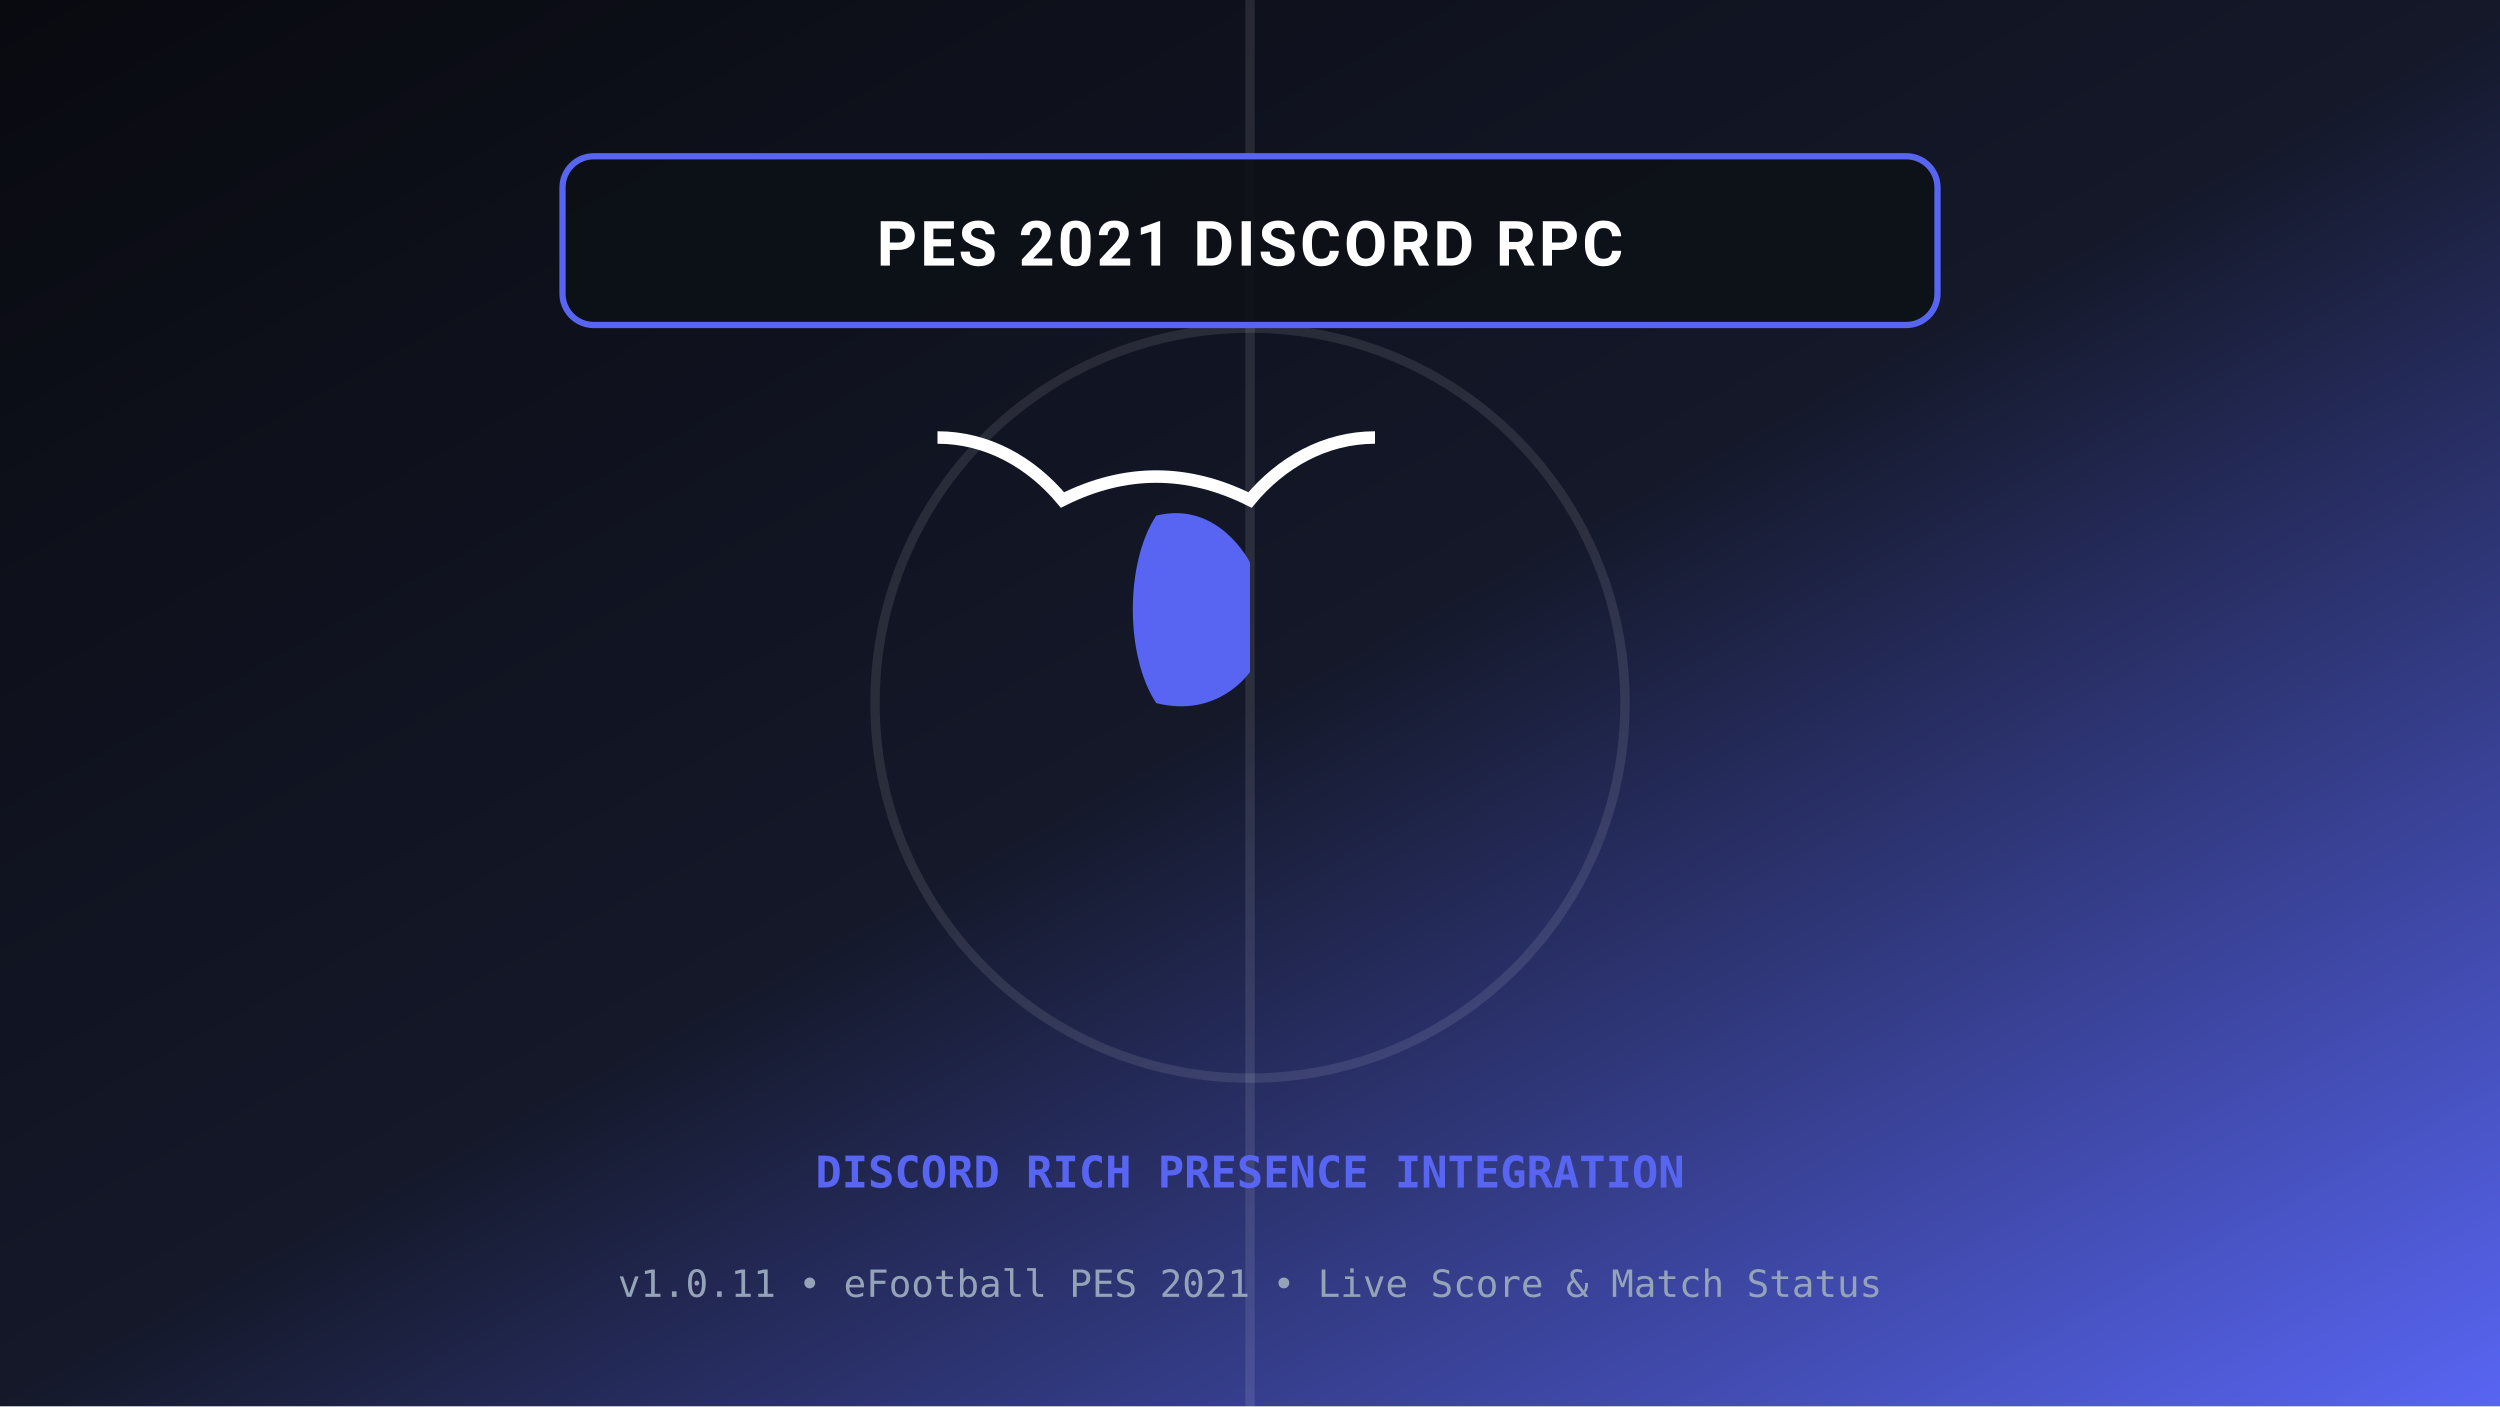
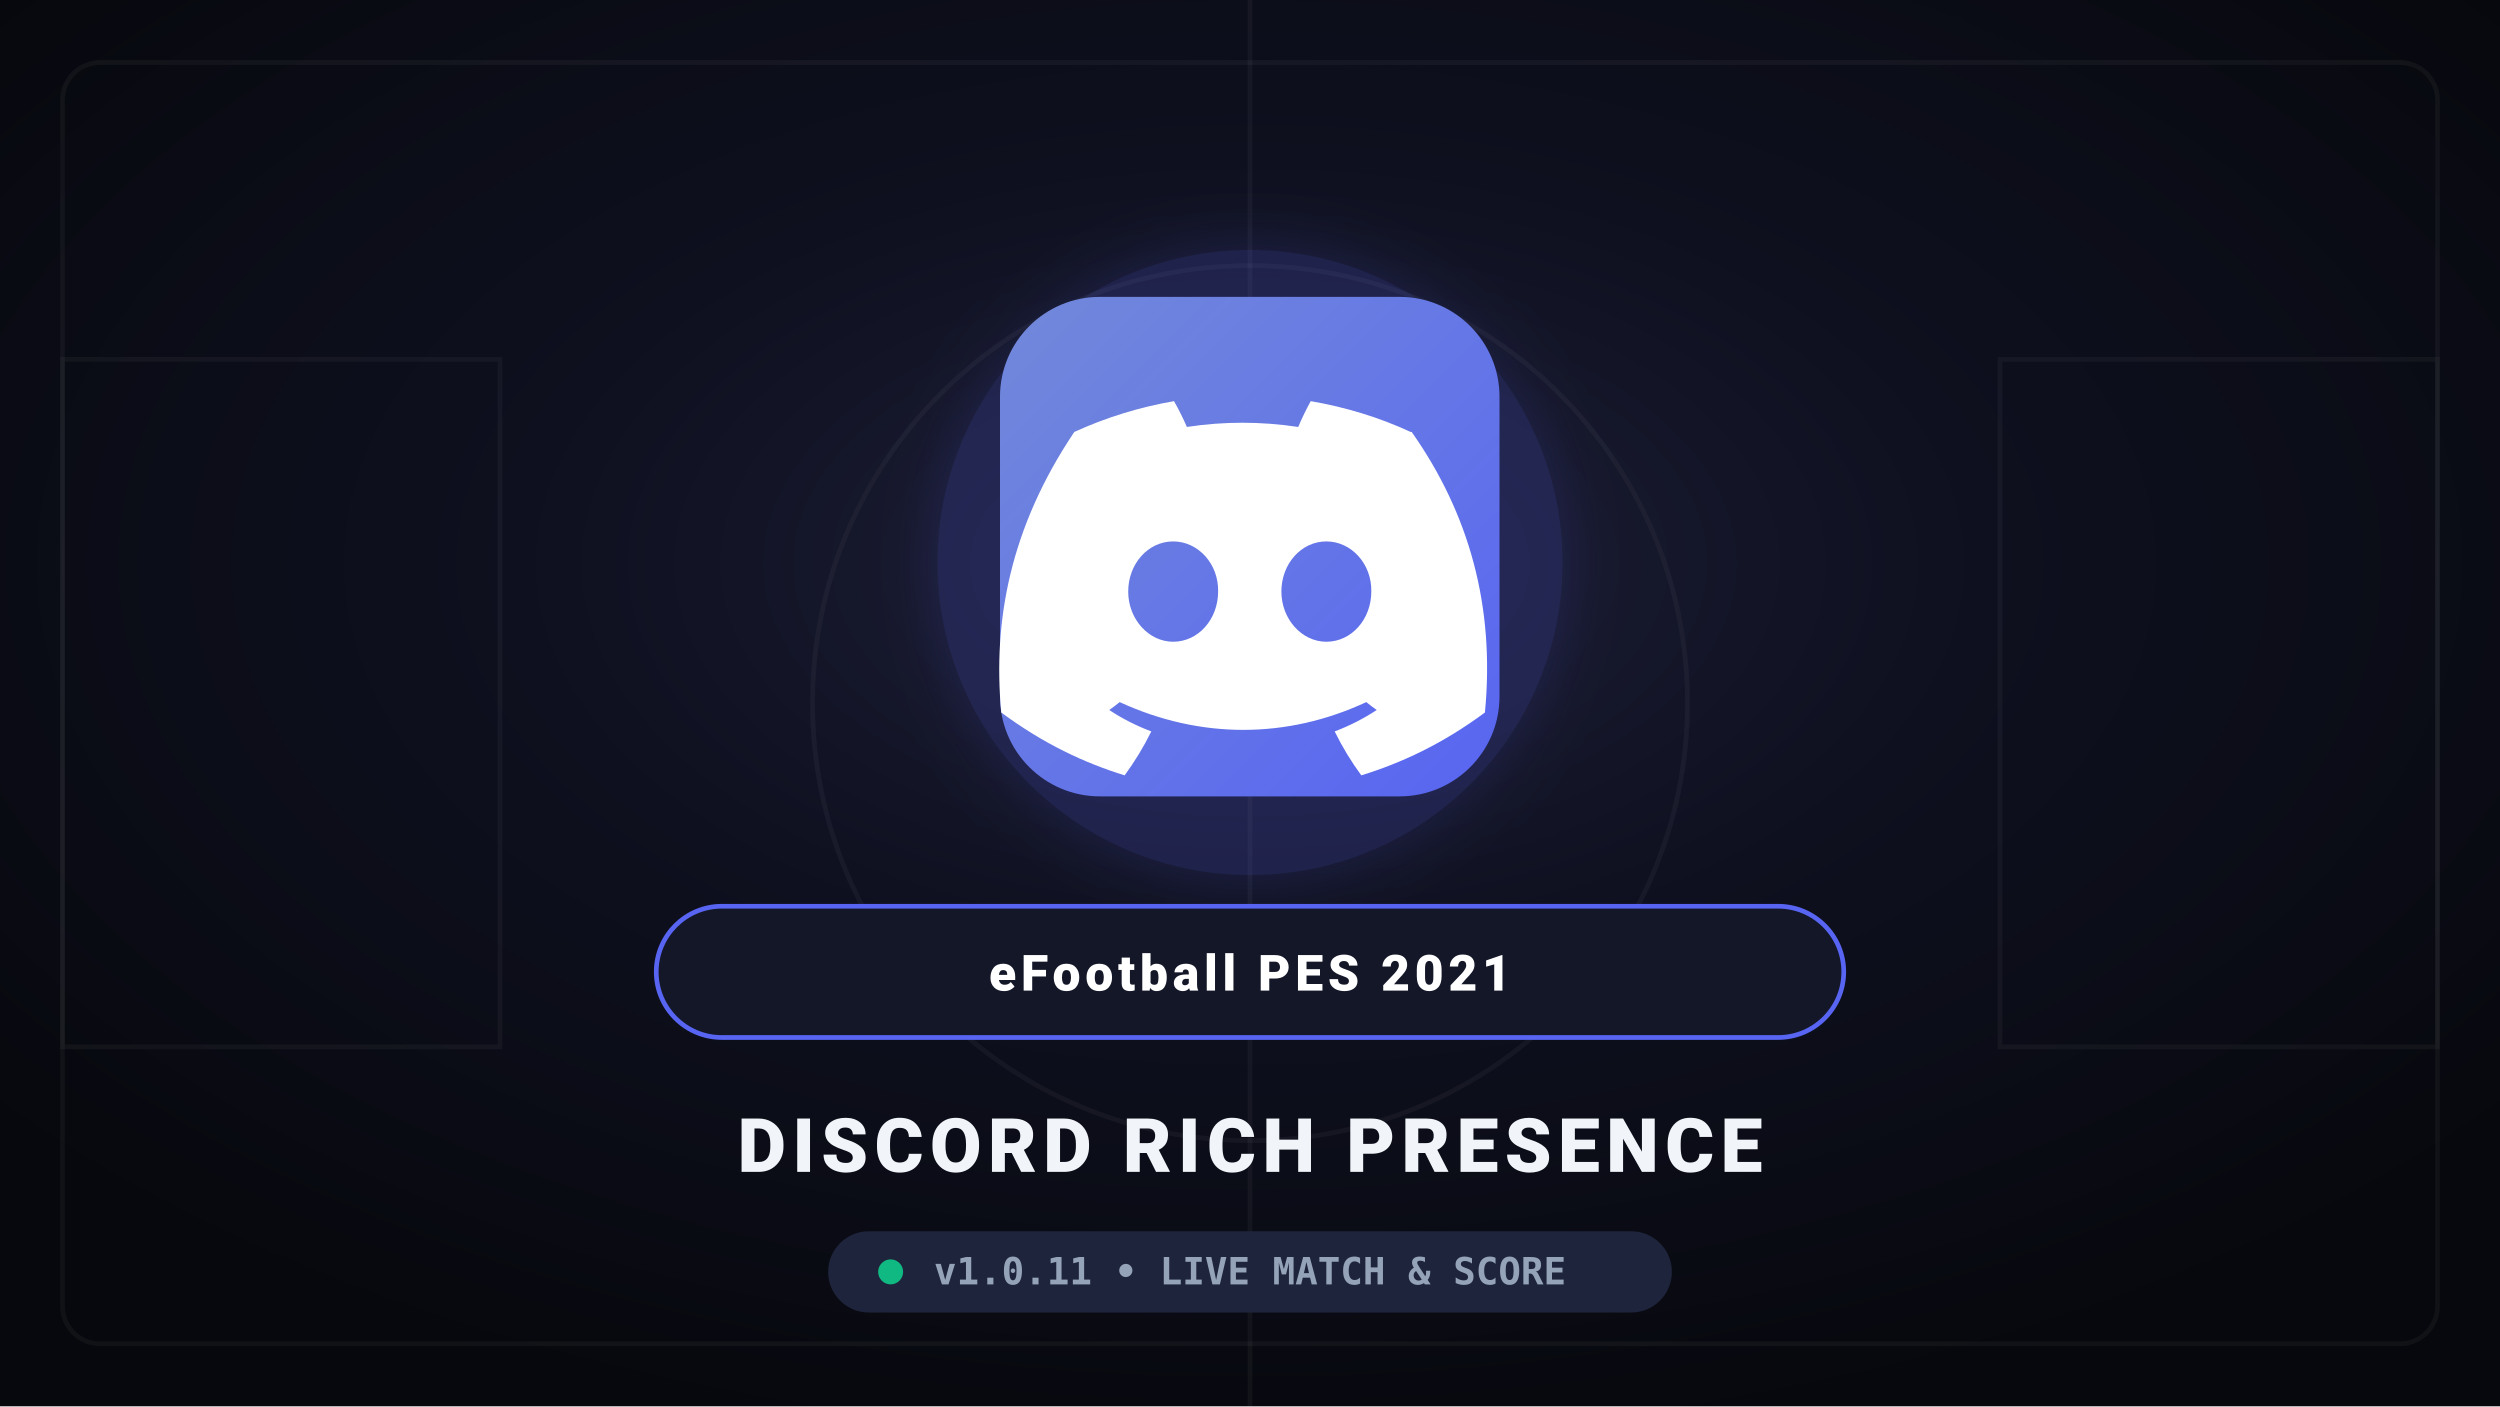
<svg xmlns="http://www.w3.org/2000/svg" viewBox="0 0 800 450" width="100%" height="100%">
  <defs>
-     <linearGradient id="pesBg" x1="0%" y1="0%" x2="100%" y2="100%">
-       <stop offset="0%" stop-color="#090a10" />
-       <stop offset="50%" stop-color="#141829" />
-       <stop offset="100%" stop-color="#5865F2" />
+     <radialGradient id="bgGrad" cx="50%" cy="40%" r="65%">
+       <stop offset="0%" stop-color="#1e1f38" />
+       <stop offset="45%" stop-color="#0e101f" />
+       <stop offset="100%" stop-color="#07080d" />
+     </radialGradient>
+     <linearGradient id="discordGrad" x1="0%" y1="0%" x2="100%" y2="100%">
+       <stop offset="0%" stop-color="#7289da" />
+       <stop offset="100%" stop-color="#5865f2" />
    </linearGradient>
+     <linearGradient id="accentGrad" x1="0%" y1="0%" x2="100%" y2="0%">
+       <stop offset="0%" stop-color="#00f2fe" />
+       <stop offset="100%" stop-color="#4facfe" />
+     </linearGradient>
+     <filter id="glow" x="-20%" y="-20%" width="140%" height="140%">
+       <feGaussianBlur stdDeviation="10" result="blur" />
+       <feComposite in="SourceGraphic" in2="blur" operator="over" />
+     </filter>
  </defs>
-   <rect width="800" height="450" fill="url(#pesBg)" />
-   <circle cx="400" cy="225" r="120" fill="none" stroke="#ffffff" stroke-opacity="0.1" stroke-width="3" />
-   <line x1="400" y1="0" x2="400" y2="450" stroke="#ffffff" stroke-opacity="0.1" stroke-width="3" />
-   <g transform="translate(340, 140)">
-     <path d="M100 0C84 0 70 8 60 20C40 10 20 10 0 20C-10 8 -24 0 -40 0" fill="none" stroke="#ffffff" stroke-width="4" />
-     <path d="M 60 40 C 60 40, 50 20, 30 25 C 20 40, 20 70, 30 85 C 50 90, 60 75, 60 75" fill="#5865F2" />
+   <rect width="800" height="450" fill="url(#bgGrad)" />
+   <g stroke="#ffffff" stroke-opacity="0.04" stroke-width="1.5">
+     <circle cx="400" cy="225" r="140" fill="none" />
+     <circle cx="400" cy="225" r="4" fill="#ffffff" fill-opacity="0.1" />
+     <line x1="400" y1="0" x2="400" y2="450" />
+     <rect x="20" y="20" width="760" height="410" rx="12" fill="none" />
+     <rect x="20" y="115" width="140" height="220" fill="none" />
+     <rect x="640" y="115" width="140" height="220" fill="none" />
  </g>
-   <rect x="180" y="50" width="440" height="54" rx="10" fill="#0d1117" fill-opacity="0.9" stroke="#5865F2" stroke-width="2" />
-   <text x="400" y="85" fill="#ffffff" font-family="-apple-system, BlinkMacSystemFont, 'Segoe UI', Roboto, sans-serif" font-size="20" font-weight="bold" text-anchor="middle" letter-spacing="1">PES 2021 DISCORD RPC</text>
-   <text x="400" y="380" fill="#5865F2" font-family="monospace" font-size="14" font-weight="bold" text-anchor="middle">DISCORD RICH PRESENCE INTEGRATION</text>
-   <text x="400" y="415" fill="#94a3b8" font-family="monospace" font-size="12" text-anchor="middle">v1.0.11 • eFootball PES 2021 • Live Score &amp; Match Status</text>
+   <circle cx="400" cy="180" r="100" fill="#5865f2" opacity="0.18" filter="url(#glow)" />
+   <g transform="translate(320, 95) scale(0.666)">
+     <rect width="240" height="240" rx="48" fill="url(#discordGrad)" />
+     <path d="M197.3 64.9C182.2 57.9 166.1 53 149.3 50.1c-2 3.6-4.4 8.5-6 12.4-18-2.7-35.8-2.7-53.5 0-1.7-3.9-4.1-8.8-6.2-12.4-16.7 2.9-32.8 7.9-47.9 14.8-30.8 45.9-39.2 90.7-35.1 134.8 20.4 15.1 39.9 24.2 59.3 30.2 4.8-6.6 9.1-13.6 12.8-21.1-7.1-2.7-13.9-6.1-20.2-10.3 1.7-1.2 3.4-2.5 5-3.8 38.6 17.8 80.3 17.8 118.5 0 1.6 1.3 3.3 2.6 5 3.8-6.4 4.2-13.1 7.6-20.2 10.3 3.7 7.5 8 14.6 12.8 21.1 19.4-6 39-15.1 59.4-30.2 4.9-51-7.6-95.6-35.2-134.8zM83.2 165.7c-11.8 0-21.6-10.9-21.6-24.1 0-13.3 9.5-24.1 21.6-24.1 12.1 0 21.9 10.9 21.6 24.1 0 13.3-9.5 24.1-21.6 24.1zm73.6 0c-11.8 0-21.6-10.9-21.6-24.1 0-13.3 9.5-24.1 21.6-24.1 12.1 0 21.9 10.9 21.6 24.1 0 13.3-9.5 24.1-21.6 24.1z" fill="#ffffff" />
+   </g>
+   <g transform="translate(400, 290)">
+     <rect x="-190" y="0" width="380" height="42" rx="21" fill="#131728" stroke="#5865f2" stroke-width="1.5" />
+     <text x="0" y="27" fill="#ffffff" font-family="-apple-system, BlinkMacSystemFont, 'Segoe UI', Roboto, sans-serif" font-size="16" font-weight="800" letter-spacing="1.5" text-anchor="middle">eFootball PES 2021</text>
+   </g>
+   <text x="400" y="375" fill="#f1f5f9" font-family="-apple-system, BlinkMacSystemFont, 'Segoe UI', Roboto, sans-serif" font-size="24" font-weight="900" letter-spacing="2" text-anchor="middle">DISCORD RICH PRESENCE</text>
+   <g transform="translate(400, 408)">
+     <rect x="-135" y="-14" width="270" height="26" rx="13" fill="#1e243b" />
+     <circle cx="-115" cy="-1" r="4" fill="#10b981" />
+     <text x="0" y="3" fill="#94a3b8" font-family="ui-monospace, monospace" font-size="12" font-weight="600" text-anchor="middle">v1.0.11 • LIVE MATCH &amp; SCORE</text>
+   </g>
</svg>
